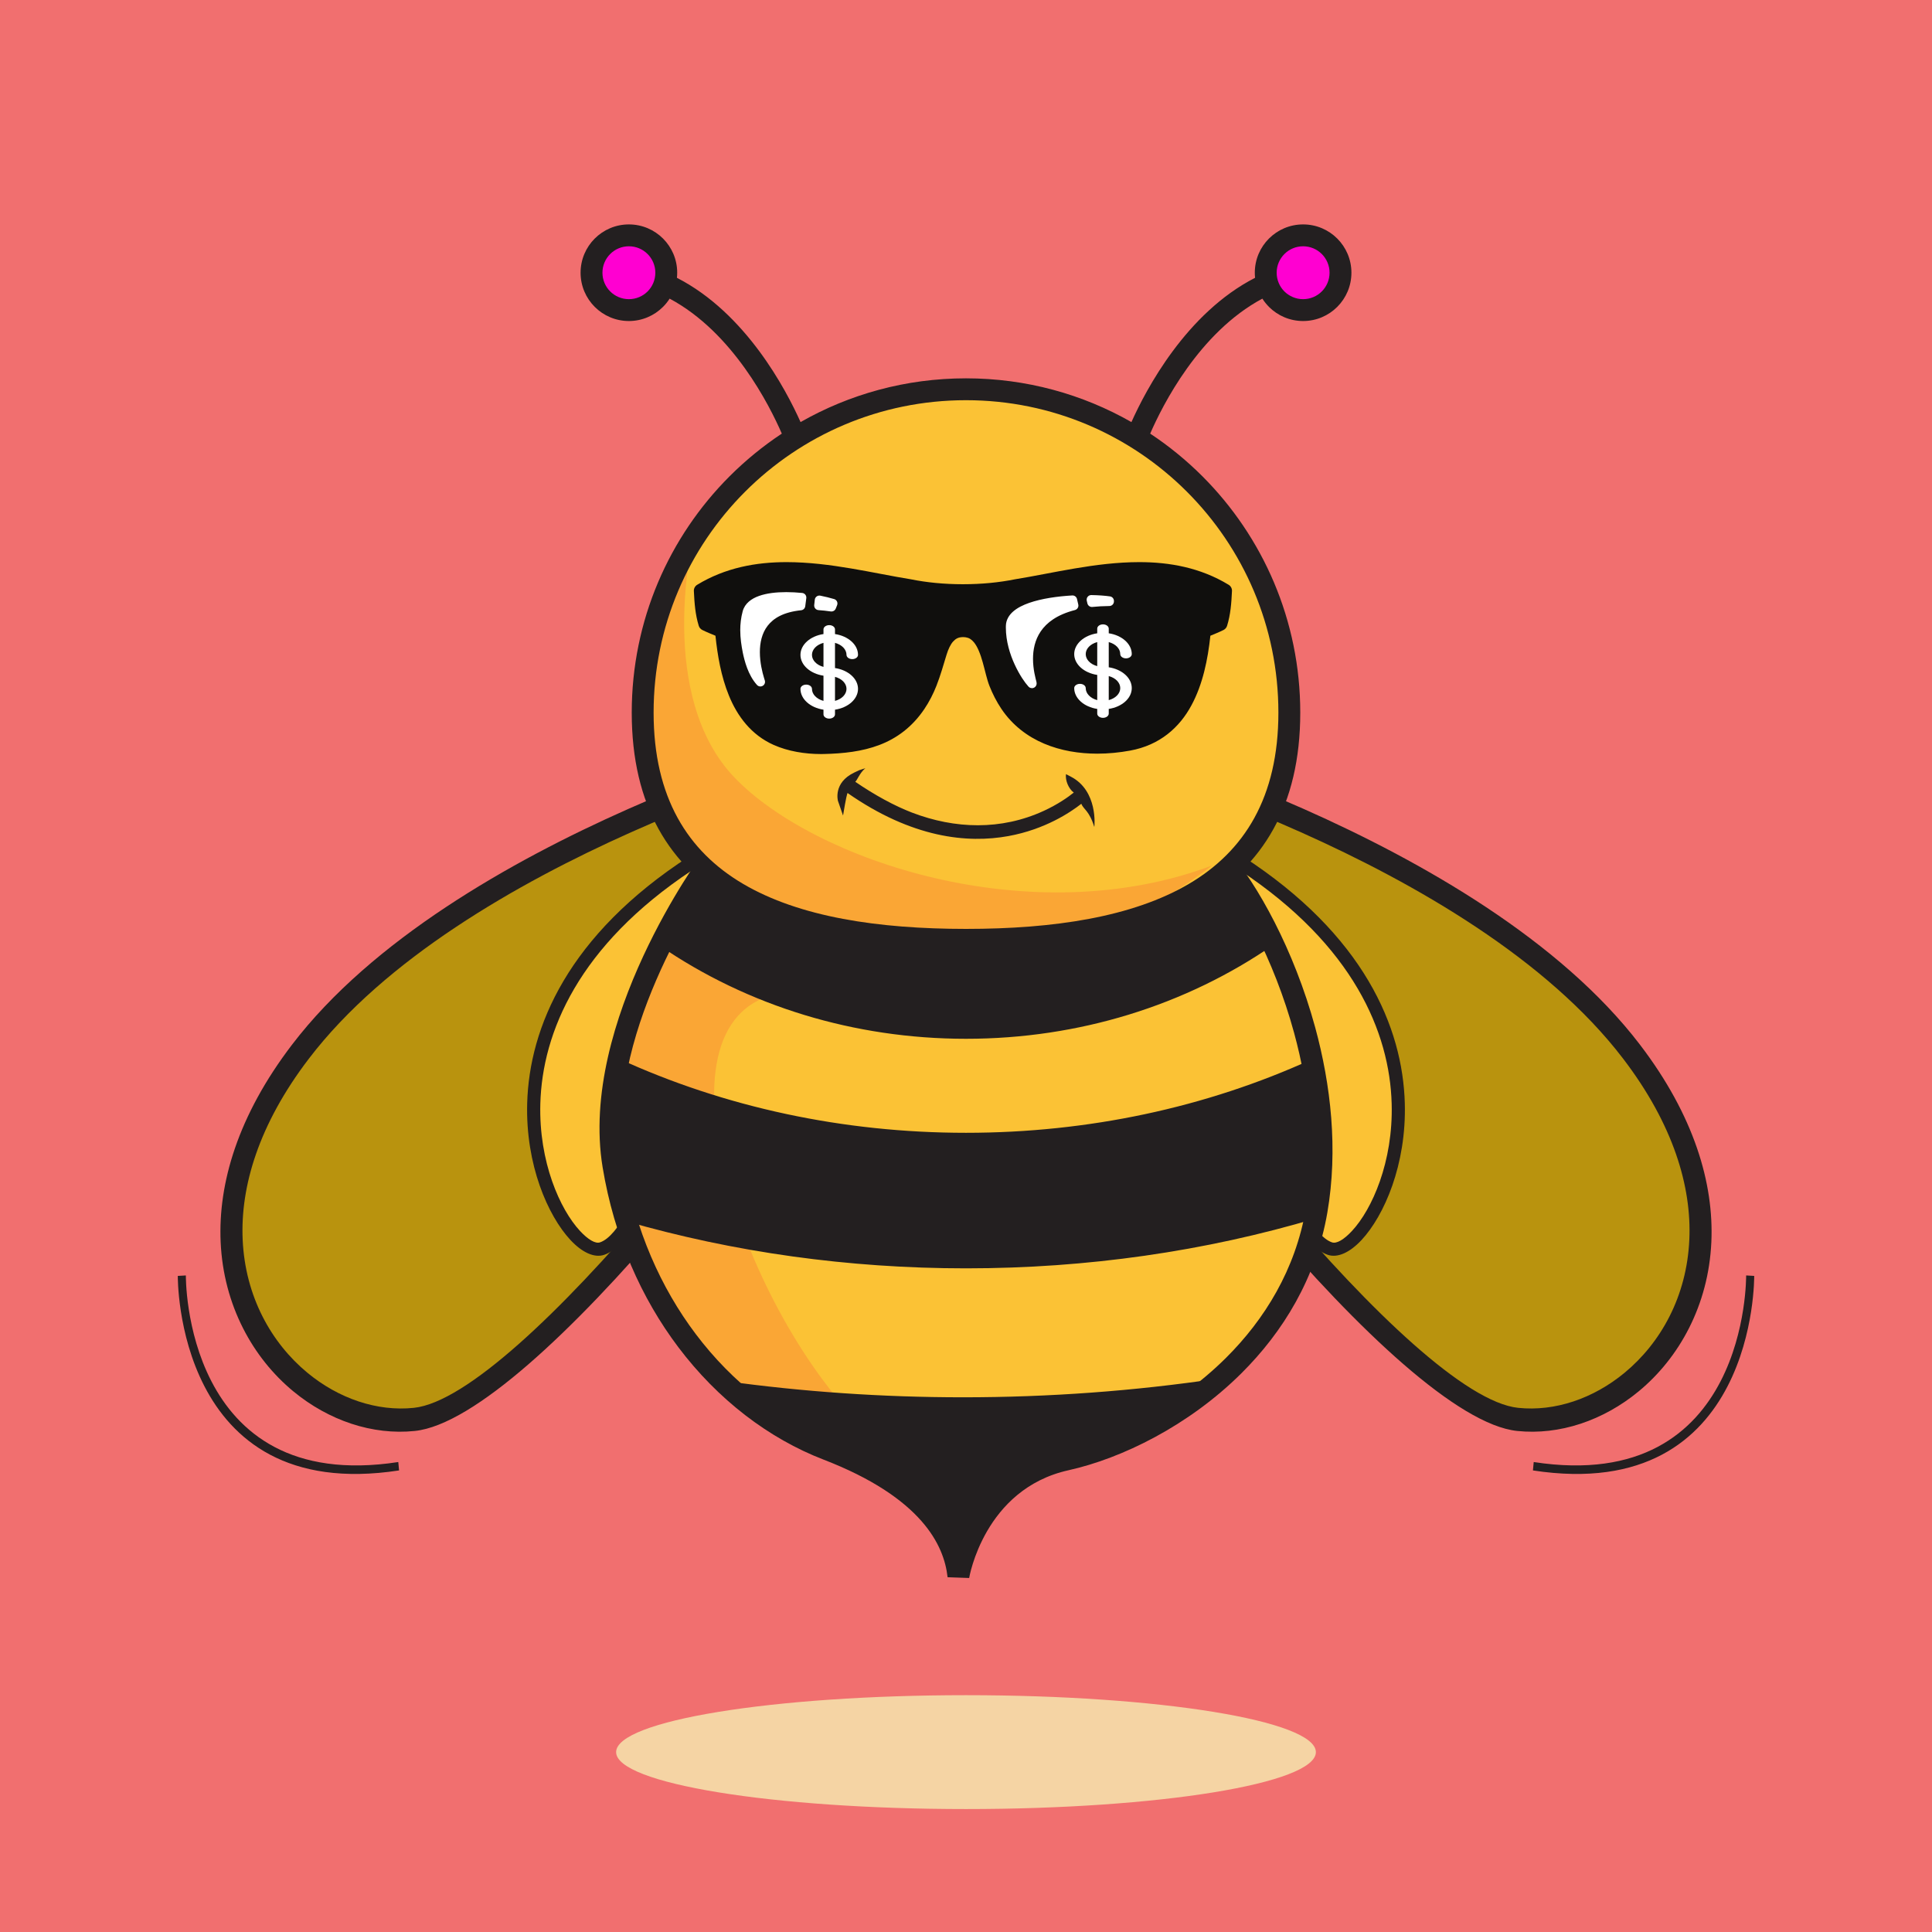
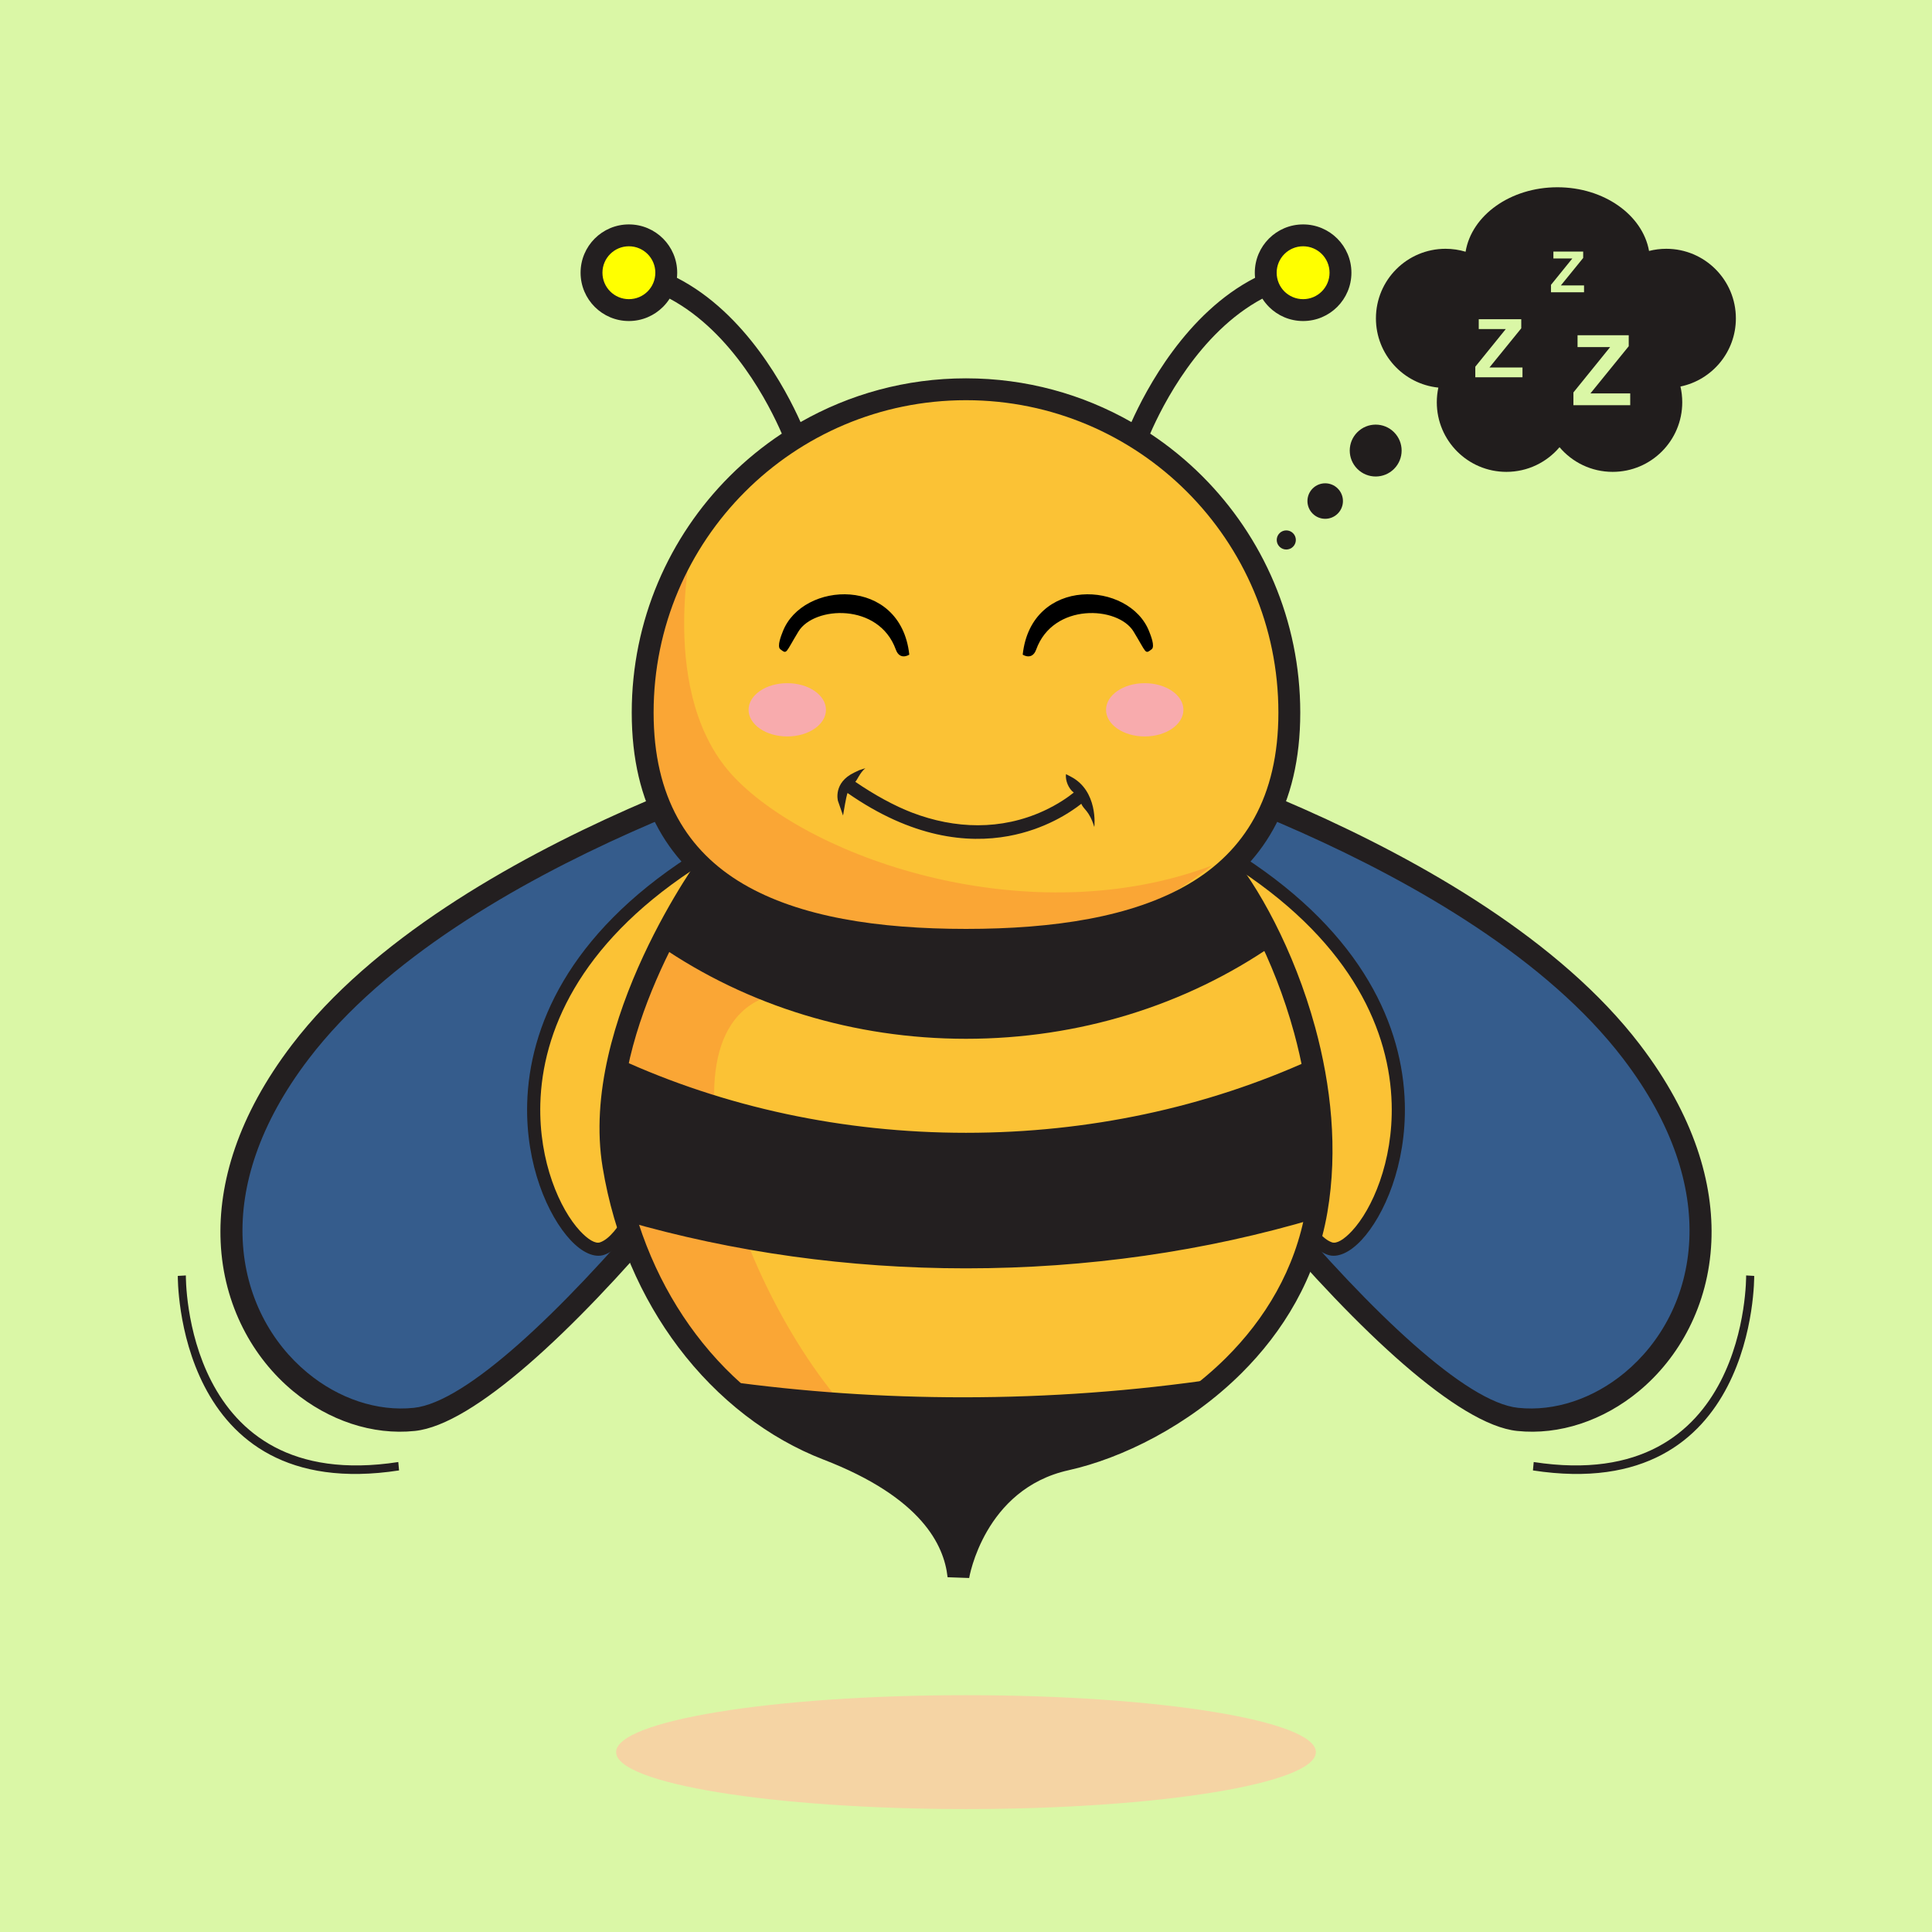
<svg xmlns="http://www.w3.org/2000/svg" version="1.1" id="svg2" xml:space="preserve" width="6400" height="6400" viewBox="0 0 6400 6400">
  <defs id="defs6" />
  <g id="g10" transform="matrix(1.333333,0,0,-1.333333,0,6400)">
    <g id="g12" transform="scale(0.1)">
-       <path d="M 0.004,48000 H 48000 V 0 H 0.004 v 48000 0" style="fill:#F16F6F;fill-opacity:1;fill-rule:evenodd;stroke:none" id="path14" />
+       <path d="M 0.004,48000 H 48000 V 0 H 0.004 v 48000 0" style="fill:#DAF7A6;fill-opacity:1;fill-rule:evenodd;stroke:none" id="path14" />
      <path d="m 43382.3,16311.9 c 0,-15.6 63,-5457.9 -5277.5,-4635.8 l -19.4,-208.4 c 5562.6,-856.3 5497.1,4816.6 5497.1,4832.7 l -200.2,11.5 v 0" style="fill:#231f20;fill-opacity:1;fill-rule:nonzero;stroke:none" id="path16" />
-       <path d="m 26952.2,29578.4 c 0,0 9673.9,-2585.9 13583.8,-7707.7 3909.8,-5121.7 336.4,-9467.3 -2831.4,-9135 -3167.7,332.2 -11788.2,11960 -12335.3,14577.4 -547,2617.5 1582.9,2265.3 1582.9,2265.3 v 0" style="fill:#B9930E;fill-opacity:1;fill-rule:evenodd;stroke:none" id="path18" />
-       <path d="m 27102.2,29536.7 c 1232.5,-349.6 9809.2,-2917.9 13433.8,-7666 3361.2,-4403.1 1191.8,-8232.6 -1495.9,-9009.4 516.6,1033.8 1618.8,4225.3 -2168.3,7651.6 -4613.7,4174.1 -6523.7,5325.4 -8440.2,6128.2 -989.7,414.6 -1331.9,1724.6 -1329.4,2895.6 v 0" style="fill:#B9930E;fill-opacity:1;fill-rule:evenodd;stroke:none" id="path20" />
+       <path d="m 26952.2,29578.4 c 0,0 9673.9,-2585.9 13583.8,-7707.7 3909.8,-5121.7 336.4,-9467.3 -2831.4,-9135 -3167.7,332.2 -11788.2,11960 -12335.3,14577.4 -547,2617.5 1582.9,2265.3 1582.9,2265.3 v 0" style="fill:#355C8C;fill-opacity:1;fill-rule:evenodd;stroke:none" id="path18" />
+       <path d="m 27102.2,29536.7 c 1232.5,-349.6 9809.2,-2917.9 13433.8,-7666 3361.2,-4403.1 1191.8,-8232.6 -1495.9,-9009.4 516.6,1033.8 1618.8,4225.3 -2168.3,7651.6 -4613.7,4174.1 -6523.7,5325.4 -8440.2,6128.2 -989.7,414.6 -1331.9,1724.6 -1329.4,2895.6 v 0" style="fill:#355C8C;fill-opacity:1;fill-rule:evenodd;stroke:none" id="path20" />
      <path d="m 40745.5,22043.9 c -3971.9,5203 -13710.1,7805.8 -13738.2,7813.4 l -30.9,5.5 c -7.1,1.1 -2503.1,413.1 -1873.8,-2597.3 317,-1517.3 3221.4,-5918.8 6264.4,-9515 2377,-2809 4862.4,-5148.5 6324.9,-5301.9 1052.8,-110.4 2144,259.2 3021.4,984.4 501.6,414.6 934.8,947.3 1251.8,1574.4 317.6,628.2 518.1,1349.1 553.1,2137.9 64.5,1451.8 -426.8,3135.6 -1772.7,4898.6 z m -13838.8,7253 c 334,-90.3 9635.9,-2642.6 13419.7,-7599.3 1247.1,-1633.7 1703.2,-3176.1 1644.6,-4495 -31.3,-705.8 -209,-1347.6 -490.4,-1904.2 -282,-557.9 -669.3,-1033.4 -1118.8,-1404.9 -774,-639.8 -1729.4,-966.7 -2644.5,-870.8 -1301.8,136.6 -3657.7,2388.8 -5950.4,5098.1 -2988.8,3532.2 -5831.2,7806.8 -6130.7,9239.9 -435.4,2082.5 1072.2,1960.9 1270.5,1936.2 v 0" style="fill:#231f20;fill-opacity:1;fill-rule:nonzero;stroke:none" id="path22" />
      <path d="m 4617.65,16311.9 c 0.03,-15.6 -62.9,-5457.9 5277.59,-4635.8 l 19.32,-208.4 c -5562.61,-856.3 -5497.03,4816.6 -5497.08,4832.7 l 200.17,11.5 v 0" style="fill:#231f20;fill-opacity:1;fill-rule:nonzero;stroke:none" id="path24" />
-       <path d="m 21047.8,29578.4 c 0,0 -9673.9,-2585.9 -13583.77,-7707.7 -3909.86,-5121.7 -336.39,-9467.3 2831.37,-9135 3167.7,332.2 11788.2,11960 12335.3,14577.4 547,2617.5 -1582.9,2265.3 -1582.9,2265.3 v 0" style="fill:#B9930E;fill-opacity:1;fill-rule:evenodd;stroke:none" id="path26" />
-       <path d="m 20897.8,29536.7 c -1232.5,-349.6 -9809.2,-2917.9 -13433.77,-7666 -3361.26,-4403.1 -1191.83,-8232.6 1495.83,-9009.4 -516.52,1033.8 -1618.74,4225.3 2168.34,7651.6 4613.7,4174.1 6523.7,5325.4 8440.2,6128.2 989.7,414.6 1331.9,1724.6 1329.4,2895.6 v 0" style="fill:#B9930E;fill-opacity:1;fill-rule:evenodd;stroke:none" id="path28" />
+       <path d="m 21047.8,29578.4 c 0,0 -9673.9,-2585.9 -13583.77,-7707.7 -3909.86,-5121.7 -336.39,-9467.3 2831.37,-9135 3167.7,332.2 11788.2,11960 12335.3,14577.4 547,2617.5 -1582.9,2265.3 -1582.9,2265.3 v 0" style="fill:#355C8C;fill-opacity:1;fill-rule:evenodd;stroke:none" id="path26" />
+       <path d="m 20897.8,29536.7 c -1232.5,-349.6 -9809.2,-2917.9 -13433.77,-7666 -3361.26,-4403.1 -1191.83,-8232.6 1495.83,-9009.4 -516.52,1033.8 -1618.74,4225.3 2168.34,7651.6 4613.7,4174.1 6523.7,5325.4 8440.2,6128.2 989.7,414.6 1331.9,1724.6 1329.4,2895.6 v 0" style="fill:#355C8C;fill-opacity:1;fill-rule:evenodd;stroke:none" id="path28" />
      <path d="m 7254.46,22043.9 c 3971.94,5203 13710.14,7805.8 13738.24,7813.4 l 30.9,5.5 c 7.1,1.1 2503.1,413.1 1873.9,-2597.3 -317.1,-1517.3 -3221.5,-5918.8 -6264.5,-9515 -2377,-2809 -4862.4,-5148.5 -6324.9,-5301.9 -1052.77,-110.4 -2143.99,259.2 -3021.39,984.4 -501.63,414.6 -934.83,947.3 -1251.8,1574.4 -317.63,628.2 -518.1,1349.1 -553.08,2137.9 -64.48,1451.8 426.79,3135.6 1772.63,4898.6 z m 13838.84,7253 c -334,-90.3 -9635.9,-2642.6 -13419.7,-7599.3 -1247.07,-1633.7 -1703.21,-3176.1 -1644.65,-4495 31.31,-705.8 209.02,-1347.6 490.46,-1904.2 282.04,-557.9 669.3,-1033.4 1118.76,-1404.9 774.04,-639.8 1729.46,-966.7 2644.53,-870.8 1301.8,136.6 3657.7,2388.8 5950.4,5098.1 2988.8,3532.2 5831.2,7806.8 6130.7,9239.9 435.4,2082.5 -1072.2,1960.9 -1270.5,1936.2 v 0" style="fill:#231f20;fill-opacity:1;fill-rule:nonzero;stroke:none" id="path30" />
      <path d="m 17218.8,26589.7 c -6484.5,-4201.6 -3293.6,-9956.2 -2261.3,-9611.2 922.2,308.3 1725.7,3379.8 2793.9,4774.6 1782.5,2327.6 -532.6,4836.6 -532.6,4836.6 v 0" style="fill:#fbc235;fill-opacity:1;fill-rule:evenodd;stroke:none" id="path32" />
      <path d="m 13097.8,20587.9 c 51.7,1884.1 1011.7,4181.8 4032,6138.8 l 116.7,75.6 93.3,-102.5 c 6.8,-7.5 2407.7,-2609.2 541.6,-5046 -445.4,-581.5 -850,-1476.4 -1236.3,-2330.7 -536.9,-1187.6 -1040.1,-2300.5 -1635.8,-2499.5 -242.7,-81.1 -547.3,57.7 -838.5,371 -277.4,298.5 -557.9,766.2 -762.3,1351 -202.4,579 -331.6,1276.6 -310.7,2042.3 z m 4090.3,5786.2 c -2815.5,-1867.6 -3715.2,-4026.2 -3763.8,-5795.1 -19.8,-722.5 102.1,-1380.1 292.8,-1925.8 188.6,-539.8 443.4,-967 693.2,-1235.7 200.9,-216.3 381.6,-322 495.4,-284 459.7,153.6 934.4,1203.5 1441,2324 393.8,871 806.3,1783.2 1274.7,2394.8 1491.1,1947.1 -33.8,4035.5 -433.3,4521.8 v 0" style="fill:#231f20;fill-opacity:1;fill-rule:nonzero;stroke:none" id="path34" />
      <path d="m 30781.1,26589.7 c 6484.5,-4201.6 3293.6,-9956.2 2261.3,-9611.2 -922.2,308.3 -1725.7,3379.8 -2793.9,4774.6 -1782.5,2327.6 532.6,4836.6 532.6,4836.6 v 0" style="fill:#fbc235;fill-opacity:1;fill-rule:evenodd;stroke:none" id="path36" />
      <path d="m 34575.6,20579 c -48.6,1769 -948.3,3927.5 -3763.8,5795.1 -399.4,-486.3 -1924.4,-2574.7 -433.3,-4521.8 468.4,-611.7 880.9,-1523.9 1274.7,-2394.9 506.6,-1120.4 981.4,-2170.3 1441,-2323.9 113.8,-38 294.5,67.7 495.4,284 249.9,268.8 504.6,695.9 693.3,1235.7 190.7,545.7 312.5,1203.4 292.7,1925.8 z m -3705.4,6147.7 c 3020.3,-1957 3980.2,-4254.7 4031.9,-6138.8 21,-765.6 -108.3,-1463.2 -310.6,-2042.3 -204.4,-584.8 -485,-1052.4 -762.4,-1351 -291.1,-313.2 -595.8,-452.1 -838.6,-371 -595.6,199 -1098.7,1311.8 -1635.7,2499.4 -386.2,854.4 -790.8,1749.2 -1236.3,2330.8 -1866.1,2436.8 534.8,5038.5 541.6,5046 l 93.4,102.5 116.7,-75.6 v 0" style="fill:#231f20;fill-opacity:1;fill-rule:nonzero;stroke:none" id="path38" />
      <path d="m 17508.5,26400.5 c -606.3,-892.2 -2768.1,-4332.9 -2269.2,-7357.2 578.8,-3508.7 2785.4,-6076.8 5317.4,-7053.6 2532.1,-976.6 3157,-2242.6 3255.4,-3146.9 0,0 398,2387.4 2676.9,2893.8 2278.7,506.3 5606.7,2604.4 6221.6,6185.5 581.4,3385.8 -1003.7,6965.2 -2187.1,8507.2 C 29065.2,25093.9 26686.8,24650 24000,24650 c -2667.3,0 -5030.6,437.7 -6491.5,1750.5 v 0" style="fill:#fbc235;fill-opacity:1;fill-rule:evenodd;stroke:none" id="path40" />
      <path d="m 17508.5,26400.5 c -606.3,-892.2 -2768.1,-4332.9 -2269.2,-7357.2 578.8,-3508.7 2785.4,-6076.8 5317.4,-7053.6 250.4,-96.6 481.9,-196 696.3,-297.6 118,478.1 -23.8,1031.8 -535.5,1667.4 -2875.5,3571.7 -4805.4,10613.5 -283.2,9962.2 2516.8,-362.6 5158.4,666.9 7006.8,1651.3 -1043,-229.6 -2209.6,-323 -3441.1,-323 -2667.3,0 -5030.6,437.7 -6491.5,1750.5 v 0" style="fill:#faa635;fill-opacity:1;fill-rule:evenodd;stroke:none" id="path42" />
      <path d="m 14971.9,18999.8 c -597.3,3621.2 2463.6,7769.8 2472.4,7781.7 l 70.6,96.4 6660.7,717.7 c 104.7,15.2 5071.8,732 6352.5,-742.8 706.3,-813.3 1620.1,-2445 2147,-4376.8 390.7,-1432.9 571.5,-3035.2 302.9,-4599.6 -280.3,-1633 -1102.1,-2967.8 -2135.6,-3995.2 -1313.2,-1305.5 -2974.1,-2115.4 -4295.1,-2408.9 -2100.2,-466.7 -2467.8,-2671 -2468.8,-2677.3 l -535.9,19.1 c -44,405.3 -208.1,893.9 -649.3,1395.7 -459.7,522.9 -1214.9,1057.1 -2434.3,1527.3 -1356.6,523.4 -2621.6,1485.8 -3607.5,2793.6 -916,1215.1 -1592.8,2730.1 -1879.6,4469.1 z m 2840.9,7365.1 c -438,-624.4 -2815.8,-4187.5 -2306.1,-7278.1 271.7,-1647 911.7,-3080.6 1777.7,-4229.3 925,-1227 2106.4,-2127.8 3369.9,-2615.2 1312.7,-506.2 2136.2,-1093.5 2646.5,-1673.8 236.4,-268.9 406.5,-536.8 527.4,-795.5 348.5,796.1 1091.3,1892.1 2602.4,2227.9 1236.2,274.6 2793.7,1035.6 4029.7,2264.4 960.4,954.7 1723.6,2192.3 1982.9,3702.4 254.2,1480.8 81.6,3002.7 -290.2,4366.1 -503.9,1847.9 -1368.7,3397.9 -2034.5,4164.6 -1094.8,1260.7 -5857.6,561.7 -5871.3,559.8 l -6434.4,-693.3 v 0" style="fill:#231f20;fill-opacity:1;fill-rule:nonzero;stroke:none" id="path44" />
      <path d="m 17991.9,13650.1 c 770.7,-742.2 1646.2,-1306 2564.8,-1660.4 2532.1,-976.6 3157,-2242.6 3255.4,-3146.9 0,0 398,2387.4 2676.9,2893.8 1150.5,255.6 2568.4,917.3 3769.5,1970.4 -2041.9,-302.7 -4159.3,-463.3 -6330.9,-463.3 -2031.7,0 -4016.2,140.4 -5935.7,406.4 z m -2629.1,8007.4 c -191.6,-859.5 -265.3,-1753.7 -123.5,-2614.2 76.6,-464.1 181.9,-911.6 312.4,-1341.1 2623.9,-757 5471.5,-1172.9 8448.3,-1172.9 3065.4,0 5994.4,439.7 8682.4,1240.2 9.9,50.5 19.4,101.4 28.2,152.6 214.6,1250.2 133.7,2526.6 -113.1,3717.3 -2546.6,-1161.9 -5477.7,-1824.5 -8597.5,-1824.5 -3136,0 -6081.2,669.5 -8637.2,1842.6 z m 2145.6,4743 c -222.6,-327.5 -654.5,-998.1 -1087.6,-1865.5 2104.5,-1444.5 4730.6,-2302.5 7579.2,-2302.5 2868,0 5510.1,869.7 7621.6,2332 -356.3,763.3 -745,1404.9 -1097.9,1864.9 C 29065.3,25094 26686.9,24650 24000,24650 c -2667.4,0 -5030.7,437.7 -6491.6,1750.5 v 0" style="fill:#231f20;fill-opacity:1;fill-rule:evenodd;stroke:none" id="path46" />
      <path d="m 19192.5,12642.8 c -430.7,279 -843.1,606.2 -1229,977.9 l 34,70 c 966.5,-134 1949.9,-236.2 2947.6,-304.4 980.7,-67.2 1975.6,-101.7 2982.6,-101.7 1075.2,0 2137.1,39.4 3182.5,116 1064.8,77.9 2113.2,194.4 3142.4,347 l 32.8,-71.3 c -572.2,-501.8 -1193.6,-915.2 -1812,-1238.4 -685.4,-358.2 -1367.6,-606.1 -1975.6,-741.2 -2251.9,-500.3 -2644.2,-2854.3 -2645.3,-2861 l -81,2.8 c -48.5,445 -226.8,979.5 -705.2,1523.6 -481.2,547.2 -1265.4,1103.9 -2524.3,1589.5 -463.3,178.7 -915.8,410.5 -1349.5,691.2 z m -1080.3,949.6 c 355.6,-332.4 732.5,-627.1 1124.8,-881.1 428.9,-277.5 876.3,-506.8 1334.4,-683.5 1273,-491 2067.6,-1055.7 2556.4,-1611.6 417.1,-474.3 612.3,-942.7 692.4,-1354.2 159,600 769,2294.3 2660,2714.5 601.3,133.5 1276.4,378.9 1955.3,733.8 574.8,300.5 1152.3,679.5 1689.9,1135.8 -986.4,-142.8 -1990.4,-252.6 -3009.4,-327.2 -1048,-76.7 -2111.7,-116.2 -3188.3,-116.2 -1007.9,0 -2004.7,34.6 -2988.1,101.9 -955.9,65.4 -1899.1,162 -2827.4,287.8 z m -2977,6760.6 c 24.8,440.6 91.5,881.3 187.8,1313.3 l 11,49.3 45.8,-21 c 1295.3,-594.5 2691.3,-1059.5 4161.6,-1373.1 1424.1,-303.8 2918.2,-465.6 4458.6,-465.6 1532.6,0 3019.4,160.2 4436.8,460.9 1463.4,310.6 2853.3,771 4143.8,1359.8 l 46.6,21.2 10.4,-50.2 c 129.3,-624.4 213.4,-1272.5 233.3,-1928 18.2,-599.3 -17.1,-1204.9 -120,-1804.4 l -33,-177.9 -23.8,-7 c -1362.7,-405.8 -2787.3,-719 -4260,-929.4 -1436.6,-205.2 -2918.9,-312.6 -4434.1,-312.6 -1471,0 -2910.9,101.5 -4308.2,295.5 -1432.5,198.9 -2820.4,495.2 -4151.3,879.2 l -21.4,6.1 -6.5,21.2 c -66.3,218.3 -126,440.4 -178.5,665.7 -51.6,221.9 -96.8,448.9 -135.1,680.7 -71.4,433.4 -88.6,875.1 -63.8,1316.3 z m 256.7,1246.4 c -89.4,-411.6 -151.4,-831.2 -175,-1250.9 -24.5,-435.8 -7.6,-871.6 62.8,-1298.7 37.6,-228.3 82.6,-453.6 134.2,-675.2 50.8,-218.2 107.8,-431.4 170.4,-639.4 1319.8,-379.7 2696.8,-673 4118.8,-870.4 1392.8,-193.3 2829,-294.5 4296.9,-294.5 1511.8,0 2990.3,107 4422.5,311.6 1460.2,208.6 2872.8,518.6 4224.5,919.8 l 23.3,127.2 c 102,594.3 137,1194.6 118.9,1788.5 -19.2,633 -98.7,1259.2 -221.4,1863.7 -1283.1,-581.3 -2662.8,-1036.3 -4113.9,-1344.3 -1423.5,-302 -2916,-462.8 -4453.9,-462.8 -1545.7,0 -3045.5,162.4 -4475.6,467.5 -1458.5,311.1 -2844.5,770.8 -4132.5,1357.9 z m 1616.6,4091.7 c 190,317.3 354.3,567.8 466.1,732.3 l 26.4,38.8 34.7,-31.2 c 725.2,-651.7 1675.4,-1086.4 2775.8,-1358.4 1103.1,-272.5 2357.6,-381.6 3688.5,-381.6 1340.5,0 2603.6,110.7 3712.6,387.6 1106.5,276.4 2059.8,718.2 2783.5,1380.9 l 32.9,30.1 27.1,-35.4 c 182.8,-238.2 375.3,-525.1 567.9,-852.3 180.7,-306.9 361.5,-649.3 534.5,-1020.2 l 14.7,-31.3 -28.4,-19.6 c -1078,-746.6 -2294.3,-1339.3 -3608.2,-1741.3 -1267,-387.7 -2624.8,-598 -4036.6,-598 -1402.3,0 -2751.4,207.5 -4011.3,590.3 -1306.3,396.8 -2516.5,982 -3590.9,1719.4 l -29.5,20.2 15.9,31.8 c 216.6,434 433.5,819.7 624.3,1137.9 z m 507.5,647.9 c -109.5,-162.5 -262,-397.1 -437.4,-689.8 -184.5,-307.8 -394.2,-680.3 -605.2,-1100.6 1060.6,-723.5 2253,-1298 3539,-1688.7 1251.7,-380.3 2592.8,-586.5 3987.6,-586.5 1404.2,0 2753.9,209 4013,594.3 1293.8,395.8 2492.5,978 3556.9,1710.8 -167.5,356.6 -342.1,686.1 -516.3,982.1 -181.2,307.7 -362.4,579.8 -535.5,808.7 -730.3,-656 -1683.4,-1094.8 -2785.6,-1370 -1116.5,-278.8 -2386.1,-390.2 -3732.5,-390.2 -1336.5,0 -2597.4,109.8 -3708,384.2 -1095.6,270.7 -2044.9,701.8 -2776,1345.7 v 0" style="fill:#231f20;fill-opacity:1;fill-rule:nonzero;stroke:none" id="path48" />
      <path d="m 24000,38328.9 c 4436.5,0 8032.9,-3596.5 8032.9,-8032.9 0,-4436.5 -3596.4,-5646 -8032.9,-5646 -4436.5,0 -8032.9,1209.5 -8032.9,5646 0,4436.4 3596.4,8032.9 8032.9,8032.9 v 0" style="fill:#fbc235;fill-opacity:1;fill-rule:evenodd;stroke:none" id="path50" />
      <path d="m 27921.6,25091.1 c -1160,-316 -2497.3,-441.1 -3921.6,-441.1 -4436.5,0 -8032.9,1209.5 -8032.9,5646 0,1584.5 459,3061.7 1250.9,4306.3 -10,-41.8 -923,-3894.6 1040.4,-5930.2 1974,-2046.6 7353.8,-3872 11860.1,-2173.7 0,0 -862.7,-672.6 -2196.9,-1407.3 v 0" style="fill:#faa635;fill-opacity:1;fill-rule:evenodd;stroke:none" id="path52" />
-       <path d="m 15624.6,42152.9 c 512.9,0 928.6,-415.7 928.6,-928.6 0,-512.8 -415.7,-928.5 -928.6,-928.5 -512.8,0 -928.5,415.7 -928.5,928.5 0,512.9 415.7,928.6 928.5,928.6 v 0" style="fill:#FF00D1;fill-opacity:1;fill-rule:evenodd;stroke:none" id="path54" />
-       <path d="m 32375.4,42152.9 c 512.8,0 928.5,-415.7 928.5,-928.6 0,-512.8 -415.7,-928.5 -928.5,-928.5 -512.9,0 -928.6,415.7 -928.6,928.5 0,512.9 415.7,928.6 928.6,928.6 v 0" style="fill:#FF00D1;fill-opacity:1;fill-rule:evenodd;stroke:none" id="path56" />
+       <path d="m 15624.6,42152.9 c 512.9,0 928.6,-415.7 928.6,-928.6 0,-512.8 -415.7,-928.5 -928.6,-928.5 -512.8,0 -928.5,415.7 -928.5,928.5 0,512.9 415.7,928.6 928.5,928.6 v 0" style="fill:#FFFF00;fill-opacity:1;fill-rule:evenodd;stroke:none" id="path54" />
+       <path d="m 32375.4,42152.9 c 512.8,0 928.5,-415.7 928.5,-928.6 0,-512.8 -415.7,-928.5 -928.5,-928.5 -512.9,0 -928.6,415.7 -928.6,928.5 0,512.9 415.7,928.6 928.6,928.6 v 0" style="fill:#FFFF00;fill-opacity:1;fill-rule:evenodd;stroke:none" id="path56" />
      <path d="m 29488.1,35784.1 c -1404.4,1404.4 -3344.9,2273.1 -5488.1,2273.1 -2143.2,0 -4083.7,-868.7 -5488.1,-2273.1 -1404.4,-1404.4 -2273.2,-3344.9 -2273.2,-5488.1 0,-2107.5 848.1,-3445 2219.1,-4253.2 1405.7,-828.7 3367.8,-1121.1 5542.2,-1121.1 2174.5,0 4136.6,292.5 5542.1,1121.1 1371.1,808.2 2219.2,2145.7 2219.2,4253.2 0,2143.2 -868.8,4083.7 -2273.2,5488.1 z m 3351.8,5904.8 c -118.7,118.8 -283.1,192.3 -464.5,192.3 -181.4,0 -345.8,-73.6 -464.6,-192.3 -118.7,-118.8 -192.3,-283.1 -192.3,-464.5 0,-181.9 73.3,-346.3 191.9,-465.1 119.2,-118.2 283.6,-191.9 465,-191.9 181.4,0 345.8,73.7 464.5,192.4 118.7,118.7 192.4,283.1 192.4,464.6 0,181.4 -73.7,345.8 -192.4,464.5 z m -16750.7,0 c -118.8,118.7 -283.2,192.3 -464.6,192.3 -181.5,0 -345.9,-73.5 -464.6,-192.3 -118.7,-118.7 -192.3,-283.1 -192.3,-464.5 0,-181.5 73.7,-345.9 192.4,-464.6 118.7,-118.7 283,-192.4 464.5,-192.4 181.8,0 346.2,73.4 465,191.9 118.6,118.8 191.9,283.2 191.9,465.1 0,181.4 -73.6,345.7 -192.3,464.5 z M 24000,38600.5 c 1495.2,0 2898.2,-395.3 4110.1,-1087 362.9,810.9 1360.6,2708.2 3071.8,3584.3 -4.4,41.6 -6.7,83.9 -6.7,126.6 0,331.3 134.4,631.4 351.5,848.6 217.2,217.1 517.3,351.5 848.7,351.5 331.3,0 631.4,-134.3 848.6,-351.5 217.1,-217.1 351.6,-517.3 351.6,-848.6 0,-331.4 -134.5,-631.5 -351.6,-848.7 -217.2,-217.1 -517.3,-351.6 -848.6,-351.6 -331.4,0 -631.5,134.5 -848.7,351.6 v 1 c -61.6,61.7 -116.6,130 -163.7,203.7 -1574.3,-841.2 -2484.2,-2656.5 -2786.9,-3353.5 467.2,-309.1 901.4,-664.1 1296.1,-1058.7 1502.8,-1502.9 2432.4,-3579.1 2432.4,-5872.2 0,-2328.9 -950.3,-3814.5 -2486.5,-4720.1 -1501.4,-885.2 -3556.1,-1197.6 -5818.1,-1197.6 -2261.9,0 -4316.7,312.4 -5818.2,1197.6 -1536.1,905.6 -2486.4,2391.3 -2486.4,4720.1 0,2293.1 929.6,4369.3 2432.4,5872.2 394.6,394.5 828.8,749.6 1296.1,1058.7 -302.7,696.9 -1212.7,2512.2 -2786.9,3353.5 -47.2,-73.7 -102.1,-142 -163.7,-203.7 l -1,-1 c -217.3,-217.1 -517.1,-351.6 -847.7,-351.6 -331.4,0 -631.4,134.5 -848.6,351.6 -217.1,217.2 -351.6,517.3 -351.6,848.7 0,331.3 134.4,631.5 351.5,848.6 217.2,217.2 517.3,351.5 848.7,351.5 331.4,0 631.5,-134.4 848.7,-351.5 217.1,-217.2 351.5,-517.3 351.5,-848.6 0,-42.7 -2.3,-85 -6.7,-126.7 1711.2,-876.1 2708.8,-2773.4 3071.7,-3584.3 1212,691.7 2615,1087.1 4110.2,1087.1 v 0" style="fill:#231f20;fill-opacity:1;fill-rule:nonzero;stroke:none" id="path58" />
      <path d="m 25931.4,27854 c 358.2,164.9 611.7,346.7 746.3,454.9 -127.3,92.7 -214.9,301.1 -193.7,458.2 l 122.2,-63.6 c 678,-352.9 586.4,-1232.3 581.5,-1249.3 -127.3,411.7 -266.4,432.5 -322.8,575.8 -272.5,-214 -903.1,-636.3 -1809.9,-801.8 -1020.4,-186.3 -2391.8,-49.9 -3997.3,1069.5 l -9,-20.7 c -18.2,-44.4 -96.5,-476.2 -103.7,-538.5 l -126.6,364.4 c -0.7,2.4 -123.2,450.3 402.8,701.8 l 124,59.3 154.5,50.8 c -138.9,-114.6 -204.2,-302.5 -251.1,-337.6 478,-328.3 980.7,-601.7 1408.6,-765.5 1069.5,-409.3 2214.4,-445.4 3274.2,42.3 v 0" style="fill:#231f20;fill-opacity:1;fill-rule:evenodd;stroke:none" id="path60" />
      <path d="m 19448.6,32310.9 c 489.1,1258.4 2930.1,1382 3142.6,-575.7 0,0 -233.8,-154.1 -335,126.9 -421.3,1169.2 -2032.8,1081.5 -2418.7,448.5 -331,-543.6 -279.3,-569.3 -449.2,-442.4 -92.8,69.3 26.9,356.7 60.3,442.7 v 0" style="fill:#000000;fill-opacity:1;fill-rule:evenodd;stroke:none" id="path62" />
      <path d="m 28551.3,32310.8 c -489.1,1258.4 -2930.1,1382 -3142.5,-575.7 0,0 233.7,-154.1 334.9,126.9 421.3,1169.2 2032.8,1081.6 2418.8,448.5 330.9,-543.6 279.3,-569.3 449.1,-442.4 92.8,69.3 -26.9,356.7 -60.3,442.7 v 0" style="fill:#000000;fill-opacity:1;fill-rule:evenodd;stroke:none" id="path64" />
      <path d="m 19559.4,31026.7 c 530.9,0 961.2,-296.3 961.2,-661.9 0,-365.5 -430.3,-661.8 -961.2,-661.8 -530.8,0 -961.1,296.3 -961.1,661.8 0,365.6 430.3,661.9 961.1,661.9 v 0" style="fill:#f8abad;fill-opacity:1;fill-rule:evenodd;stroke:none" id="path66" />
      <path d="m 28440.5,31026.7 c 530.9,0 961.2,-296.3 961.2,-661.9 0,-365.5 -430.3,-661.8 -961.2,-661.8 -530.8,0 -961.1,296.3 -961.1,661.8 0,365.6 430.3,661.9 961.1,661.9 v 0" style="fill:#f8abad;fill-opacity:1;fill-rule:evenodd;stroke:none" id="path68" />
      <path d="m 24000,5883.7 c 4800.8,0 8692.6,-633.3 8692.6,-1414.6 0,-781.3 -3891.8,-1414.6 -8692.6,-1414.6 -4800.8,0 -8692.6,633.3 -8692.6,1414.6 0,781.3 3891.8,1414.6 8692.6,1414.6 v 0" style="fill:#f5d4a4;fill-opacity:1;fill-rule:evenodd;stroke:none" id="path70" />
    </g>
-     <g style="display:none" transform="translate(2742.372,2884.747)" id="g10-3">
+     <g style="display:SLEEP" transform="translate(2742.372,2884.747)" id="g10-3">
      <g transform="scale(0.1)" id="g12-6">
        <g transform="scale(1.22699)" id="g14" />
        <path id="path18-7" style="fill:#211d1d;fill-opacity:1;fill-rule:nonzero;stroke:none" d="m 6299.08,8414.2 c -251.69,-251.7 -251.69,-659.8 0,-911.4 251.69,-251.7 659.75,-251.7 911.44,0 251.69,251.6 251.69,659.7 0,911.4 -251.69,251.7 -659.75,251.7 -911.44,0" />
        <path id="path20-5" style="fill:#211d1d;fill-opacity:1;fill-rule:nonzero;stroke:none" d="m 5188.56,7015.8 c -172.2,-172.2 -172.2,-451.4 0,-623.6 172.21,-172.2 451.42,-172.2 623.62,0 172.21,172.2 172.21,451.4 0,623.6 -172.2,172.3 -451.41,172.3 -623.62,0" />
        <path id="path22-3" style="fill:#211d1d;fill-opacity:1;fill-rule:nonzero;stroke:none" d="m 4365.87,5905.3 c -92.73,-92.7 -92.73,-243 0,-335.8 92.73,-92.7 243.07,-92.7 335.8,0 92.72,92.8 92.72,243.1 0,335.8 -92.73,92.8 -243.07,92.8 -335.8,0" />
        <path id="path24-5" style="fill:#211d1d;fill-opacity:1;fill-rule:nonzero;stroke:none" d="m 13078.6,9085.7 h -1411.5 v 316.4 l 912.5,1127.1 h -809.4 v 293.9 h 1271.6 v -272.6 l -951.6,-1172.1 h 988.4 z M 11110,11891.3 v 184.1 l 530.9,655.8 h -471 v 171.1 h 740 v -158.7 l -553.8,-682 h 575.2 v -170.3 z M 10401.9,9779 H 9229.68 v 262.8 l 757.88,936 h -672.25 v 244.1 h 1056.09 v -226.4 l -790.34,-973.4 h 820.84 z m 5301.8,1463.5 c 0,954.9 -774.1,1728.9 -1728.9,1728.9 -147.9,0 -291.4,-18.6 -428.3,-53.5 -160.3,894.6 -1118.8,1582.1 -2277.4,1582.1 -1167.1,0 -2131.1,-697.6 -2280.78,-1601.7 -157.86,47.5 -325.18,73.1 -498.51,73.1 -954.82,0 -1728.87,-774 -1728.87,-1728.9 0,-894.7 679.69,-1630.7 1550.91,-1719.8 -25.24,-117.6 -38.66,-239.5 -38.66,-364.6 0,-954.9 774.05,-1728.9 1728.91,-1728.9 529.3,0 1003,238 1320.1,612.7 317.2,-374.7 790.8,-612.7 1320.2,-612.7 954.8,0 1728.9,774 1728.9,1728.9 0,134.6 -15.5,265.6 -44.6,391.4 786.1,162.6 1377,858.8 1377,1693" />
      </g>
    </g>
    <g transform="matrix(4.17797,0,0,4.17797,1723.871,2926.607)" id="g10-2">
-       <g style="display:DOLLAR" transform="scale(0.1)" id="g12-8">
+       <g style="display:none" transform="scale(0.1)" id="g12-8">
        <path id="path14-9" style="fill:#100f0d;fill-opacity:1;fill-rule:nonzero;stroke:none" d="m 3180.25,1006.49 c -167.36,101.7 -350.45,134.83 -531.93,134.76 -260.06,-0.15 -519.51,-66.91 -738.69,-102.1 l -1.6,-0.31 c -90.61,-18.35 -195.76,-29.04 -308.01,-29.04 -112.27,0 -217.44,10.69 -308.03,29.04 l -1.6,0.31 c -219.22,35.17 -478.671,101.92 -738.71,102.1 C 370.188,1141.32 187.105,1108.19 19.75,1006.49 6.863,998.633 -0.652,984.492 0.043,969.434 3.531,895.793 8.531,829.031 29.203,762.406 32.465,751.926 39.883,743.109 49.633,738.066 72.574,726.328 105.199,713.199 128.445,703.57 140.438,588.813 161.504,462.344 208.547,347.559 258.637,224.988 340.918,114.023 474.02,54.504 560.883,15.715 661.848,0.137 754.605,0 760.703,0 766.617,0.098 772.383,0.195 889.094,2.844 1000.94,14.934 1103.44,54.031 c 102.47,38.918 194.8,106.211 267.17,213.637 29.18,43.16 53.21,90.66 71.99,138.355 24.39,61.829 41.35,123.95 59.84,183.75 10.1,33.172 23.52,61.758 39.15,79.282 16.14,17.383 30.79,25.754 58.21,26.328 5.44,0 11.36,-0.418 17.84,-1.406 19.18,-3.086 32.93,-11.832 47.66,-29.289 21.83,-25.934 39.4,-71.797 52.77,-120.208 13.84,-48.628 23.82,-98.542 39.32,-138.457 18.83,-47.695 42.86,-95.195 72.02,-138.355 65.48,-96.977 154.61,-163.984 253.58,-205.891 99.07,-42.004 207.94,-59.519 316.14,-59.551 65.71,0.031 131.19,6.512 194.31,18.125 177.54,32.129 295,137.941 365.61,269.675 67.41,124.621 97.4,272.129 112.47,413.532 23.25,9.629 55.91,22.765 78.87,34.507 9.73,5.043 17.13,13.832 20.4,24.34 20.69,66.625 25.73,133.387 29.16,207.047 0.7,15.067 -6.84,29.207 -19.7,37.037" />
        <path id="path16-7" style="fill:#ffffff;fill-opacity:1;fill-rule:nonzero;stroke:none" d="m 834.18,921.57 c -25.582,7.532 -53.129,14.446 -82.379,20.278 -7.383,1.465 -15.086,-0.2 -21.219,-4.551 -6.144,-4.375 -10.234,-11.113 -11.269,-18.559 -1.563,-11.179 -2.727,-22.254 -3.668,-33.195 -0.622,-7.301 1.738,-14.637 6.5,-20.191 4.765,-5.555 11.648,-9.012 18.949,-9.508 23.023,-1.547 47.379,-4.121 73.32,-7.918 1.332,-0.192 2.664,-0.289 3.984,-0.289 11.282,0 21.618,6.976 25.657,17.797 2.422,6.48 4.949,12.879 7.617,19.14 3.062,7.235 2.894,15.348 -0.457,22.43 -3.344,7.078 -9.527,12.351 -17.035,14.566 z m -190,36.34 c -31.813,3.168 -63.735,4.938 -94.731,4.938 -59.539,-0.067 -115.508,-6.278 -161.601,-22.578 -45.493,-15.961 -84.594,-44.395 -97.243,-90.407 -10.609,-38.824 -14.707,-76.679 -14.707,-113.047 0.02,-47.429 6.907,-92.359 15.207,-134.531 10.028,-47.168 30.286,-131.379 84.25,-191.445 0.348,-0.34 1.25,-1.477 3.711,-3.391 2.395,-1.679 7.141,-5.386 16.653,-5.625 0.281,-0.015 0.558,-0.015 0.844,-0.015 9.472,0 18.929,6.929 21.613,11.707 4.789,7.539 4.246,10.461 4.769,12.441 0.215,1.895 0.192,2.754 0.215,3.359 -0.195,5.403 -0.676,5.618 -0.847,6.883 -1.336,5.188 -2.977,9.563 -5.93,19.524 -8.496,28.261 -23.879,87.16 -23.832,150.293 -0.024,55.093 11.582,112.125 46.351,156.988 34.809,44.734 93.571,81.101 199.047,92.078 12.832,1.301 22.989,11.305 24.457,24.141 1.836,15.98 3.782,31.797 6.149,47.261 1.14,7.438 -0.821,15.008 -5.442,20.938 -4.605,5.957 -11.449,9.75 -18.933,10.488 z m 1853.8,-46.597 c -0.48,13.312 -10.31,24.292 -23.5,26.187 -30.07,4.324 -67.83,7.086 -110.8,7.871 -8.41,0.172 -16.48,-3.586 -21.77,-10.137 -5.31,-6.523 -7.32,-15.195 -5.43,-23.398 1.27,-5.441 2.52,-10.785 3.77,-16.137 2.91,-12.472 14.11,-21.121 26.66,-21.121 0.98,0 1.97,0.051 2.95,0.156 30.64,3.301 64.66,5.047 101.11,5.481 7.3,0.105 14.28,3.09 19.35,8.371 5.1,5.246 7.86,12.312 7.71,19.641 0,0.543 0,1.543 -0.05,3.086 z m -219.54,10.445 c -2.96,13.086 -14.96,22.09 -28.31,21.305 -88.63,-5.231 -181.84,-18.333 -256,-44.125 -37.09,-13 -69.66,-29.098 -94.82,-50.836 -25.04,-21.414 -42.98,-50.805 -43.78,-85.133 -0.11,-3.621 -0.18,-7.328 -0.18,-11.082 0.07,-81.516 24.28,-158.403 52.71,-220.149 28.43,-61.394 60.37,-107.258 81.17,-129.883 0.74,-0.871 1.7,-1.894 3.22,-3.23 2.53,-1.508 5.19,-5.949 18.24,-6.84 0.22,-0.008 0.44,-0.008 0.65,-0.008 6.54,0 14.41,3.45 18.52,7.774 6.53,6.777 7.13,11.672 7.88,14.453 0.57,2.898 0.57,4.531 0.59,5.859 -0.28,6.946 -1.02,7.93 -1.65,11.348 -4.51,18.879 -19.82,71.074 -19.87,134.914 0,52.895 10.69,111.758 46.08,163.586 35.5,51.781 96,98.781 203.26,126.551 14.42,3.711 23.25,18.332 19.86,32.801 -2.56,10.894 -5.08,21.781 -7.57,32.695" />
      </g>
    </g>
-     <path id="XMLID_462_" d="m 2754.648,3142.158 v 62.587 c 16.644,-4.358 28.602,-16.092 28.602,-29.854 0,-5.83 6.403,-10.557 14.301,-10.557 7.898,0 14.301,4.727 14.301,10.557 0,25.49 -24.605,46.817 -57.203,51.721 v 11.612 c 0,5.83 -6.403,10.557 -14.301,10.557 -7.898,0 -14.301,-4.726 -14.301,-10.557 v -11.612 c -32.598,-4.904 -57.203,-26.231 -57.203,-51.721 0,-25.49 24.605,-46.816 57.203,-51.721 v -62.586 c -16.645,4.358 -28.602,16.092 -28.602,29.854 0,5.83 -6.403,10.557 -14.301,10.557 -7.898,0 -14.301,-4.727 -14.301,-10.557 0,-25.49 24.605,-46.817 57.203,-51.721 v -11.619 c 0,-5.83 6.403,-10.557 14.301,-10.557 7.898,0 14.301,4.727 14.301,10.557 v 11.619 c 32.598,4.904 57.203,26.231 57.203,51.721 0,25.49 -24.606,46.816 -57.203,51.72 z m -57.203,32.733 c 0,13.762 11.956,25.496 28.602,29.854 v -59.708 c -16.645,4.358 -28.602,16.092 -28.602,29.854 z m 57.203,-114.307 v 59.708 c 16.644,-4.358 28.602,-16.092 28.602,-29.854 0,-13.762 -11.957,-25.496 -28.602,-29.854 z" style="fill:#ffffff;stroke-width:0.819;display:DOLLAR" />
-     <path id="XMLID_462_-6" d="m 2074.512,3140.255 v 62.587 c 16.644,-4.358 28.602,-16.092 28.602,-29.854 0,-5.83 6.403,-10.557 14.301,-10.557 7.898,0 14.301,4.727 14.301,10.557 0,25.49 -24.605,46.817 -57.203,51.721 v 11.612 c 0,5.83 -6.403,10.557 -14.301,10.557 -7.898,0 -14.301,-4.726 -14.301,-10.557 v -11.612 c -32.598,-4.904 -57.203,-26.231 -57.203,-51.721 0,-25.49 24.605,-46.816 57.203,-51.721 v -62.586 c -16.645,4.358 -28.602,16.092 -28.602,29.854 0,5.83 -6.403,10.557 -14.301,10.557 -7.898,0 -14.301,-4.727 -14.301,-10.557 0,-25.49 24.605,-46.817 57.203,-51.721 v -11.619 c 0,-5.83 6.403,-10.557 14.301,-10.557 7.898,0 14.301,4.727 14.301,10.557 v 11.619 c 32.598,4.904 57.203,26.231 57.203,51.721 0,25.49 -24.606,46.816 -57.203,51.72 z m -57.203,32.733 c 0,13.762 11.956,25.496 28.602,29.854 v -59.708 c -16.645,4.358 -28.602,16.092 -28.602,29.854 z m 57.203,-114.307 v 59.708 c 16.644,-4.358 28.602,-16.092 28.602,-29.854 0,-13.762 -11.957,-25.496 -28.602,-29.854 z" style="fill:#ffffff;stroke-width:0.819;display:DOLLAR" />
+     <path id="XMLID_462_" d="m 2754.648,3142.158 v 62.587 c 16.644,-4.358 28.602,-16.092 28.602,-29.854 0,-5.83 6.403,-10.557 14.301,-10.557 7.898,0 14.301,4.727 14.301,10.557 0,25.49 -24.605,46.817 -57.203,51.721 v 11.612 c 0,5.83 -6.403,10.557 -14.301,10.557 -7.898,0 -14.301,-4.726 -14.301,-10.557 v -11.612 c -32.598,-4.904 -57.203,-26.231 -57.203,-51.721 0,-25.49 24.605,-46.816 57.203,-51.721 v -62.586 c -16.645,4.358 -28.602,16.092 -28.602,29.854 0,5.83 -6.403,10.557 -14.301,10.557 -7.898,0 -14.301,-4.727 -14.301,-10.557 0,-25.49 24.605,-46.817 57.203,-51.721 v -11.619 c 0,-5.83 6.403,-10.557 14.301,-10.557 7.898,0 14.301,4.727 14.301,10.557 v 11.619 c 32.598,4.904 57.203,26.231 57.203,51.721 0,25.49 -24.606,46.816 -57.203,51.72 z m -57.203,32.733 c 0,13.762 11.956,25.496 28.602,29.854 v -59.708 c -16.645,4.358 -28.602,16.092 -28.602,29.854 z m 57.203,-114.307 v 59.708 c 16.644,-4.358 28.602,-16.092 28.602,-29.854 0,-13.762 -11.957,-25.496 -28.602,-29.854 z" style="fill:#ffffff;stroke-width:0.819;display:none" />
+     <path id="XMLID_462_-6" d="m 2074.512,3140.255 v 62.587 c 16.644,-4.358 28.602,-16.092 28.602,-29.854 0,-5.83 6.403,-10.557 14.301,-10.557 7.898,0 14.301,4.727 14.301,10.557 0,25.49 -24.605,46.817 -57.203,51.721 v 11.612 c 0,5.83 -6.403,10.557 -14.301,10.557 -7.898,0 -14.301,-4.726 -14.301,-10.557 v -11.612 c -32.598,-4.904 -57.203,-26.231 -57.203,-51.721 0,-25.49 24.605,-46.816 57.203,-51.721 v -62.586 c -16.645,4.358 -28.602,16.092 -28.602,29.854 0,5.83 -6.403,10.557 -14.301,10.557 -7.898,0 -14.301,-4.727 -14.301,-10.557 0,-25.49 24.605,-46.817 57.203,-51.721 v -11.619 c 0,-5.83 6.403,-10.557 14.301,-10.557 7.898,0 14.301,4.727 14.301,10.557 v 11.619 c 32.598,4.904 57.203,26.231 57.203,51.721 0,25.49 -24.606,46.816 -57.203,51.72 z m -57.203,32.733 c 0,13.762 11.956,25.496 28.602,29.854 v -59.708 c -16.645,4.358 -28.602,16.092 -28.602,29.854 z m 57.203,-114.307 v 59.708 c 16.644,-4.358 28.602,-16.092 28.602,-29.854 0,-13.762 -11.957,-25.496 -28.602,-29.854 z" style="fill:#ffffff;stroke-width:0.819;display:none" />
    <g transform="matrix(0.2862873,0.2047336,-0.2047336,0.2862873,1373.282,3989.439)" id="g10-36">
      <g style="display:none" transform="scale(0.1)" id="g12-7">
        <path style="fill:#211c1d;fill-opacity:1;fill-rule:nonzero;stroke:none" d="m 5954.95,9553.44 c -1962.16,0 -3693.53,-1056.95 -4725.27,-2667.87 l 963.12,-814.55 c 828.55,1275.81 2227.15,2114.03 3813.05,2114.03 1718.58,0 3217.12,-984.39 4008.65,-2443.26 l 968,617.14 c -971.7,1903.4 -2858.75,3194.51 -5027.55,3194.51" id="path4" />
        <path id="path422" style="fill:#211c1d;fill-opacity:1;fill-rule:nonzero;stroke:none" d="m 6005.85,7145.06 c -1272.69,0 -2396.23,-651.5 -3071.98,-1646.07 l 685.35,-579.62 c 520.46,813.91 1406.4,1349.92 2412.08,1349.92 1042.08,0 1955.41,-575.66 2466.95,-1439.54 l 715.1,455.94 C 8559.04,6399.65 7367.56,7145.06 6005.85,7145.06" />
        <path id="path424" style="fill:#211c1d;fill-opacity:1;fill-rule:nonzero;stroke:none" d="m 6005.85,5502.98 c -756.01,0 -1423.17,-393.73 -1822.6,-994.2 l 548.9,-464.24 c 280.53,418.25 746.24,692.14 1273.7,692.14 483.07,0 914.57,-229.56 1199.27,-589.49 l 606.25,386.53 c -401.21,586.33 -1060.09,969.26 -1805.52,969.26" />
      </g>
    </g>
    <g transform="matrix(0.307964,-0.170395,0.170395,0.307964,3061.579,4220.245)" id="g10-36-5">
      <g style="display:none" transform="scale(0.1)" id="g12-7-3">
        <path style="fill:#211c1d;fill-opacity:1;fill-rule:nonzero;stroke:none" d="m 5954.95,9553.44 c -1962.16,0 -3693.53,-1056.95 -4725.27,-2667.87 l 963.12,-814.55 c 828.55,1275.81 2227.15,2114.03 3813.05,2114.03 1718.58,0 3217.12,-984.39 4008.65,-2443.26 l 968,617.14 c -971.7,1903.4 -2858.75,3194.51 -5027.55,3194.51" id="path4-5" />
        <path id="path422-6" style="fill:#211c1d;fill-opacity:1;fill-rule:nonzero;stroke:none" d="m 6005.85,7145.06 c -1272.69,0 -2396.23,-651.5 -3071.98,-1646.07 l 685.35,-579.62 c 520.46,813.91 1406.4,1349.92 2412.08,1349.92 1042.08,0 1955.41,-575.66 2466.95,-1439.54 l 715.1,455.94 C 8559.04,6399.65 7367.56,7145.06 6005.85,7145.06" />
        <path id="path424-2" style="fill:#211c1d;fill-opacity:1;fill-rule:nonzero;stroke:none" d="m 6005.85,5502.98 c -756.01,0 -1423.17,-393.73 -1822.6,-994.2 l 548.9,-464.24 c 280.53,418.25 746.24,692.14 1273.7,692.14 483.07,0 914.57,-229.56 1199.27,-589.49 l 606.25,386.53 c -401.21,586.33 -1060.09,969.26 -1805.52,969.26" />
      </g>
    </g>
  </g>
</svg>
